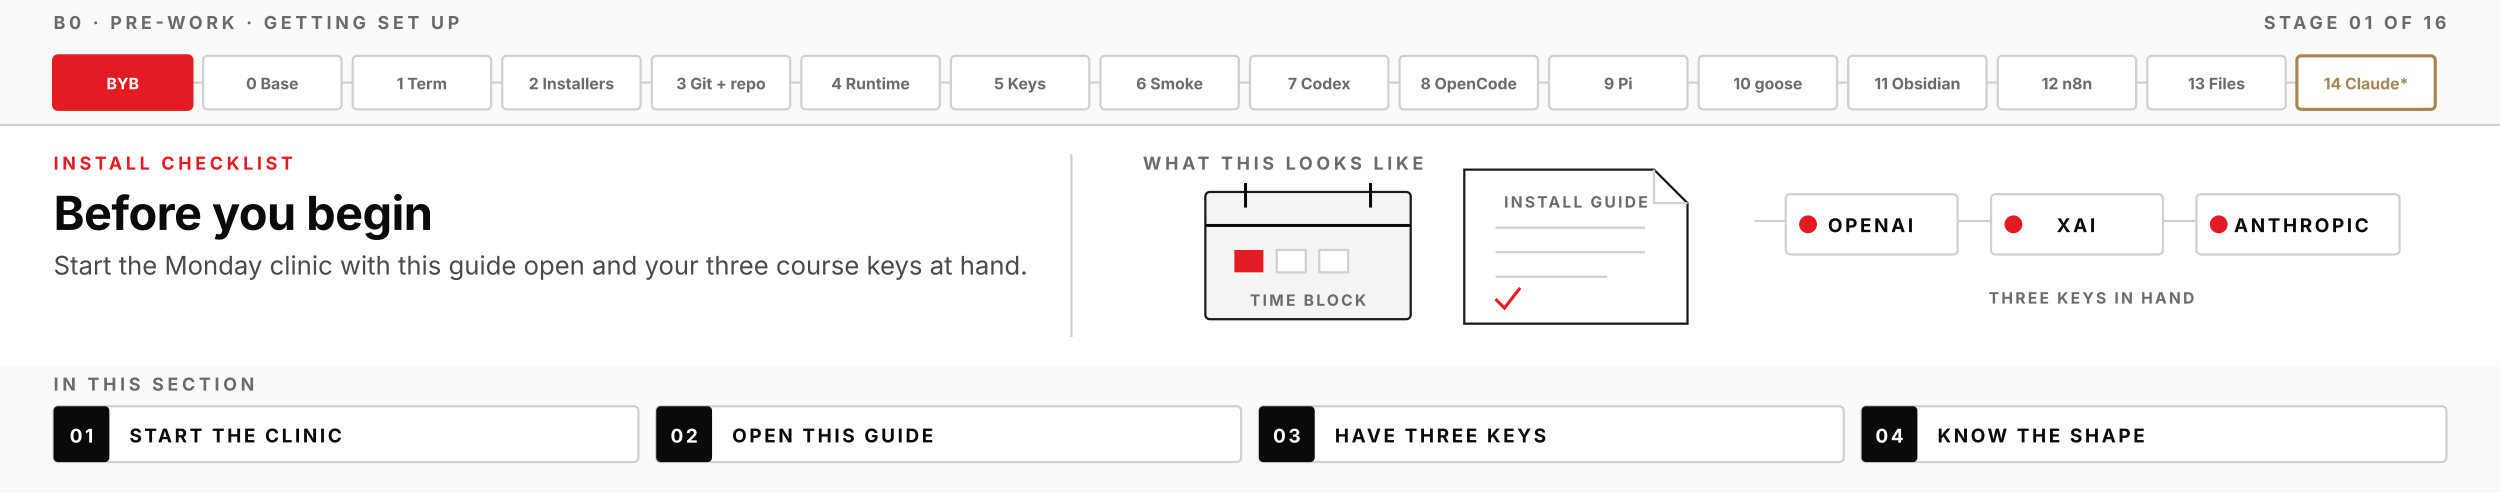
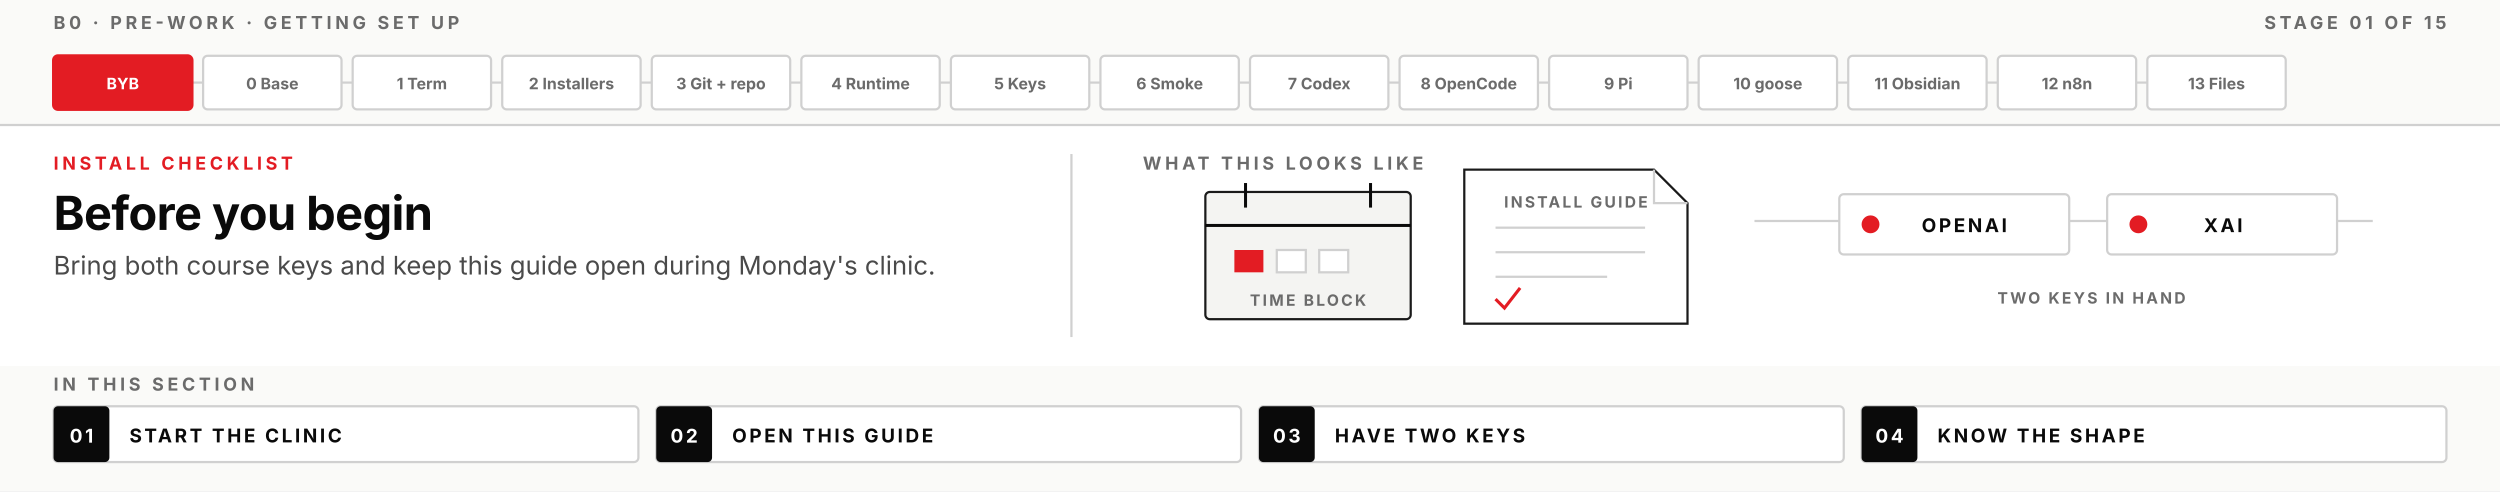
<svg xmlns="http://www.w3.org/2000/svg" viewBox="0 0 1120 220" role="img" aria-labelledby="title-install-pre-work-before-you-begin">
  <defs>
    <marker id="arrow" viewBox="0 0 8 8" refX="7" refY="4" markerWidth="6" markerHeight="6" orient="auto-start-reverse">
      <path d="M0 0 8 4 0 8Z" fill="#0A0A0A" />
    </marker>
    <marker id="arrow-red" viewBox="0 0 8 8" refX="7" refY="4" markerWidth="6" markerHeight="6" orient="auto-start-reverse">
      <path d="M0 0 8 4 0 8Z" fill="#E31C23" />
    </marker>
    <style>
      text { font-family: system-ui, "Inter", "Helvetica Neue", Arial, sans-serif; fill: #0A0A0A; }
      .micro { font-size: 8px; font-weight: 650; letter-spacing: 1.65px; }
      .tiny { font-size: 7px; font-weight: 650; letter-spacing: 1px; }
      .railtext { font-size: 7.1px; font-weight: 650; }
      .title { font-size: 21px; font-weight: 680; letter-spacing: -0.25px; }
      .purpose { font-size: 11.5px; font-weight: 430; fill: #4A4A4A; }
      .caption { font-size: 8.5px; font-weight: 650; letter-spacing: 1.15px; }
      .body { font-size: 9.5px; font-weight: 520; }
      .muted { fill: #6B6B6B; }
      .white { fill: #FFFFFF; }
      .red { fill: #E31C23; }
      .gold { fill: #A58650; }
      .line { fill: none; stroke: #0A0A0A; stroke-width: 1.35; vector-effect: non-scaling-stroke; }
      .hair { fill: none; stroke: #D0D0D0; stroke-width: 1; vector-effect: non-scaling-stroke; }
      .redline { fill: none; stroke: #E31C23; stroke-width: 1.4; vector-effect: non-scaling-stroke; }
      .goldline { fill: none; stroke: #A58650; stroke-width: 1.35; vector-effect: non-scaling-stroke; }
      .dash { stroke-dasharray: 5 4; }
    </style>
  </defs>
  <rect width="1120" height="220" fill="#FFFFFF" />
  <rect x="0" y="0" width="1120" height="56" fill="#FAFAF8" />
  <text x="24" y="13" class="micro muted">B0 · PRE-WORK · GETTING SET UP</text>
-   <text x="1096" y="13" class="micro muted" text-anchor="end">STAGE 01 OF 16</text>
-   <path d="M55 37H1060" class="hair" />
+   <text x="1096" y="13" class="micro muted" text-anchor="end">STAGE 01 OF 15</text>
+   <path d="M55 37H993" class="hair" />
  <rect x="24" y="25" width="62" height="24" rx="2" fill="#E31C23" stroke="#E31C23" stroke-width="1.4" />
  <text x="55" y="40" class="railtext white" text-anchor="middle">BYB</text>
  <rect x="91" y="25" width="62" height="24" rx="2" fill="#FFFFFF" stroke="#D0D0D0" stroke-width="1" />
  <text x="122" y="40" class="railtext muted" text-anchor="middle">0 Base</text>
  <rect x="158" y="25" width="62" height="24" rx="2" fill="#FFFFFF" stroke="#D0D0D0" stroke-width="1" />
  <text x="189" y="40" class="railtext muted" text-anchor="middle">1 Term</text>
  <rect x="225" y="25" width="62" height="24" rx="2" fill="#FFFFFF" stroke="#D0D0D0" stroke-width="1" />
  <text x="256" y="40" class="railtext muted" text-anchor="middle">2 Installers</text>
  <rect x="292" y="25" width="62" height="24" rx="2" fill="#FFFFFF" stroke="#D0D0D0" stroke-width="1" />
  <text x="323" y="40" class="railtext muted" text-anchor="middle">3 Git + repo</text>
  <rect x="359" y="25" width="62" height="24" rx="2" fill="#FFFFFF" stroke="#D0D0D0" stroke-width="1" />
  <text x="390" y="40" class="railtext muted" text-anchor="middle">4 Runtime</text>
  <rect x="426" y="25" width="62" height="24" rx="2" fill="#FFFFFF" stroke="#D0D0D0" stroke-width="1" />
  <text x="457" y="40" class="railtext muted" text-anchor="middle">5 Keys</text>
  <rect x="493" y="25" width="62" height="24" rx="2" fill="#FFFFFF" stroke="#D0D0D0" stroke-width="1" />
  <text x="524" y="40" class="railtext muted" text-anchor="middle">6 Smoke</text>
  <rect x="560" y="25" width="62" height="24" rx="2" fill="#FFFFFF" stroke="#D0D0D0" stroke-width="1" />
  <text x="591" y="40" class="railtext muted" text-anchor="middle">7 Codex</text>
  <rect x="627" y="25" width="62" height="24" rx="2" fill="#FFFFFF" stroke="#D0D0D0" stroke-width="1" />
  <text x="658" y="40" class="railtext muted" text-anchor="middle">8 OpenCode</text>
  <rect x="694" y="25" width="62" height="24" rx="2" fill="#FFFFFF" stroke="#D0D0D0" stroke-width="1" />
  <text x="725" y="40" class="railtext muted" text-anchor="middle">9 Pi</text>
  <rect x="761" y="25" width="62" height="24" rx="2" fill="#FFFFFF" stroke="#D0D0D0" stroke-width="1" />
  <text x="792" y="40" class="railtext muted" text-anchor="middle">10 goose</text>
  <rect x="828" y="25" width="62" height="24" rx="2" fill="#FFFFFF" stroke="#D0D0D0" stroke-width="1" />
  <text x="859" y="40" class="railtext muted" text-anchor="middle">11 Obsidian</text>
  <rect x="895" y="25" width="62" height="24" rx="2" fill="#FFFFFF" stroke="#D0D0D0" stroke-width="1" />
  <text x="926" y="40" class="railtext muted" text-anchor="middle">12 n8n</text>
  <rect x="962" y="25" width="62" height="24" rx="2" fill="#FFFFFF" stroke="#D0D0D0" stroke-width="1" />
  <text x="993" y="40" class="railtext muted" text-anchor="middle">13 Files</text>
-   <rect x="1029" y="25" width="62" height="24" rx="2" fill="#FFFFFF" stroke="#A58650" stroke-width="1.4" />
-   <text x="1060" y="40" class="railtext gold" text-anchor="middle">14 Claude*</text>
  <path d="M0 56H1120" class="hair" />
  <text x="24" y="76" class="micro red">INSTALL CHECKLIST</text>
  <text x="24" y="103" class="title">Before you begin</text>
-   <text x="24" y="123" class="purpose">Start the Monday clinic with this guide open and your three course keys at hand.</text>
+   <text x="24" y="123" class="purpose">Bring both course keys and keep this guide open during Monday's clinic.</text>
  <path d="M480 69V151" class="hair" />
  <text x="512" y="76" class="micro muted">WHAT THIS LOOKS LIKE</text>
-   <g aria-label="Calendar, install guide, and three key marks">
+   <g aria-label="Calendar, install guide, and two key marks">
    <rect x="540" y="86" width="92" height="57" rx="2" fill="#F4F4F2" stroke="#1A1A1A" />
    <path d="M540 101H632M558 82V93M614 82V93" class="line" />
    <rect x="553" y="112" width="13" height="10" fill="#E31C23" />
    <rect x="572" y="112" width="13" height="10" fill="#FFFFFF" stroke="#D0D0D0" />
    <rect x="591" y="112" width="13" height="10" fill="#FFFFFF" stroke="#D0D0D0" />
    <text x="586" y="137" class="tiny muted" text-anchor="middle">TIME BLOCK</text>
    <path d="M656 76H741L756 91V145H656Z" fill="#FFFFFF" stroke="#1A1A1A" />
    <path d="M741 76V91H756M670 102H737M670 113H737M670 124H720" class="hair" />
    <path d="M670 134l4 4 7-9" class="redline" />
    <text x="706" y="93" class="tiny muted" text-anchor="middle">INSTALL GUIDE</text>
    <path d="M786 99H1063" class="hair" />
-     <rect x="800" y="87" width="77" height="27" rx="2" fill="#FFFFFF" stroke="#D0D0D0" />
-     <circle cx="810" cy="100.5" r="4" fill="#E31C23" />
-     <text x="838" y="104" class="caption" text-anchor="middle">OPENAI</text>
-     <rect x="892" y="87" width="77" height="27" rx="2" fill="#FFFFFF" stroke="#D0D0D0" />
-     <circle cx="902" cy="100.5" r="4" fill="#E31C23" />
-     <text x="930" y="104" class="caption" text-anchor="middle">XAI</text>
-     <rect x="984" y="87" width="91" height="27" rx="2" fill="#FFFFFF" stroke="#D0D0D0" />
-     <circle cx="994" cy="100.5" r="4" fill="#E31C23" />
-     <text x="1031" y="104" class="caption" text-anchor="middle">ANTHROPIC</text>
-     <text x="937" y="136" class="tiny muted" text-anchor="middle">THREE KEYS IN HAND</text>
+     <rect x="824" y="87" width="103" height="27" rx="2" fill="#FFFFFF" stroke="#D0D0D0" />
+     <circle cx="838" cy="100.5" r="4" fill="#E31C23" />
+     <text x="880" y="104" class="caption" text-anchor="middle">OPENAI</text>
+     <rect x="944" y="87" width="103" height="27" rx="2" fill="#FFFFFF" stroke="#D0D0D0" />
+     <circle cx="958" cy="100.5" r="4" fill="#E31C23" />
+     <text x="996" y="104" class="caption" text-anchor="middle">XAI</text>
+     <text x="937" y="136" class="tiny muted" text-anchor="middle">TWO KEYS IN HAND</text>
  </g>
  <rect x="0" y="164" width="1120" height="56" fill="#FAFAF8" />
  <text x="24" y="175" class="micro muted">IN THIS SECTION</text>
  <rect x="24.00" y="182" width="262.00" height="25" rx="2" fill="#FFFFFF" stroke="#D0D0D0" />
  <rect x="24.00" y="182" width="25" height="25" rx="2" fill="#0A0A0A" />
  <text x="36.50" y="198.3" class="caption white" text-anchor="middle">01</text>
  <text x="58.00" y="198.2" class="caption">START THE CLINIC</text>
  <rect x="294.00" y="182" width="262.00" height="25" rx="2" fill="#FFFFFF" stroke="#D0D0D0" />
  <rect x="294.00" y="182" width="25" height="25" rx="2" fill="#0A0A0A" />
  <text x="306.50" y="198.3" class="caption white" text-anchor="middle">02</text>
  <text x="328.00" y="198.2" class="caption">OPEN THIS GUIDE</text>
  <rect x="564.00" y="182" width="262.00" height="25" rx="2" fill="#FFFFFF" stroke="#D0D0D0" />
  <rect x="564.00" y="182" width="25" height="25" rx="2" fill="#0A0A0A" />
  <text x="576.50" y="198.3" class="caption white" text-anchor="middle">03</text>
-   <text x="598.00" y="198.2" class="caption">HAVE THREE KEYS</text>
+   <text x="598.00" y="198.2" class="caption">HAVE TWO KEYS</text>
  <rect x="834.00" y="182" width="262.00" height="25" rx="2" fill="#FFFFFF" stroke="#D0D0D0" />
  <rect x="834.00" y="182" width="25" height="25" rx="2" fill="#0A0A0A" />
  <text x="846.50" y="198.3" class="caption white" text-anchor="middle">04</text>
  <text x="868.00" y="198.2" class="caption">KNOW THE SHAPE</text>
</svg>
